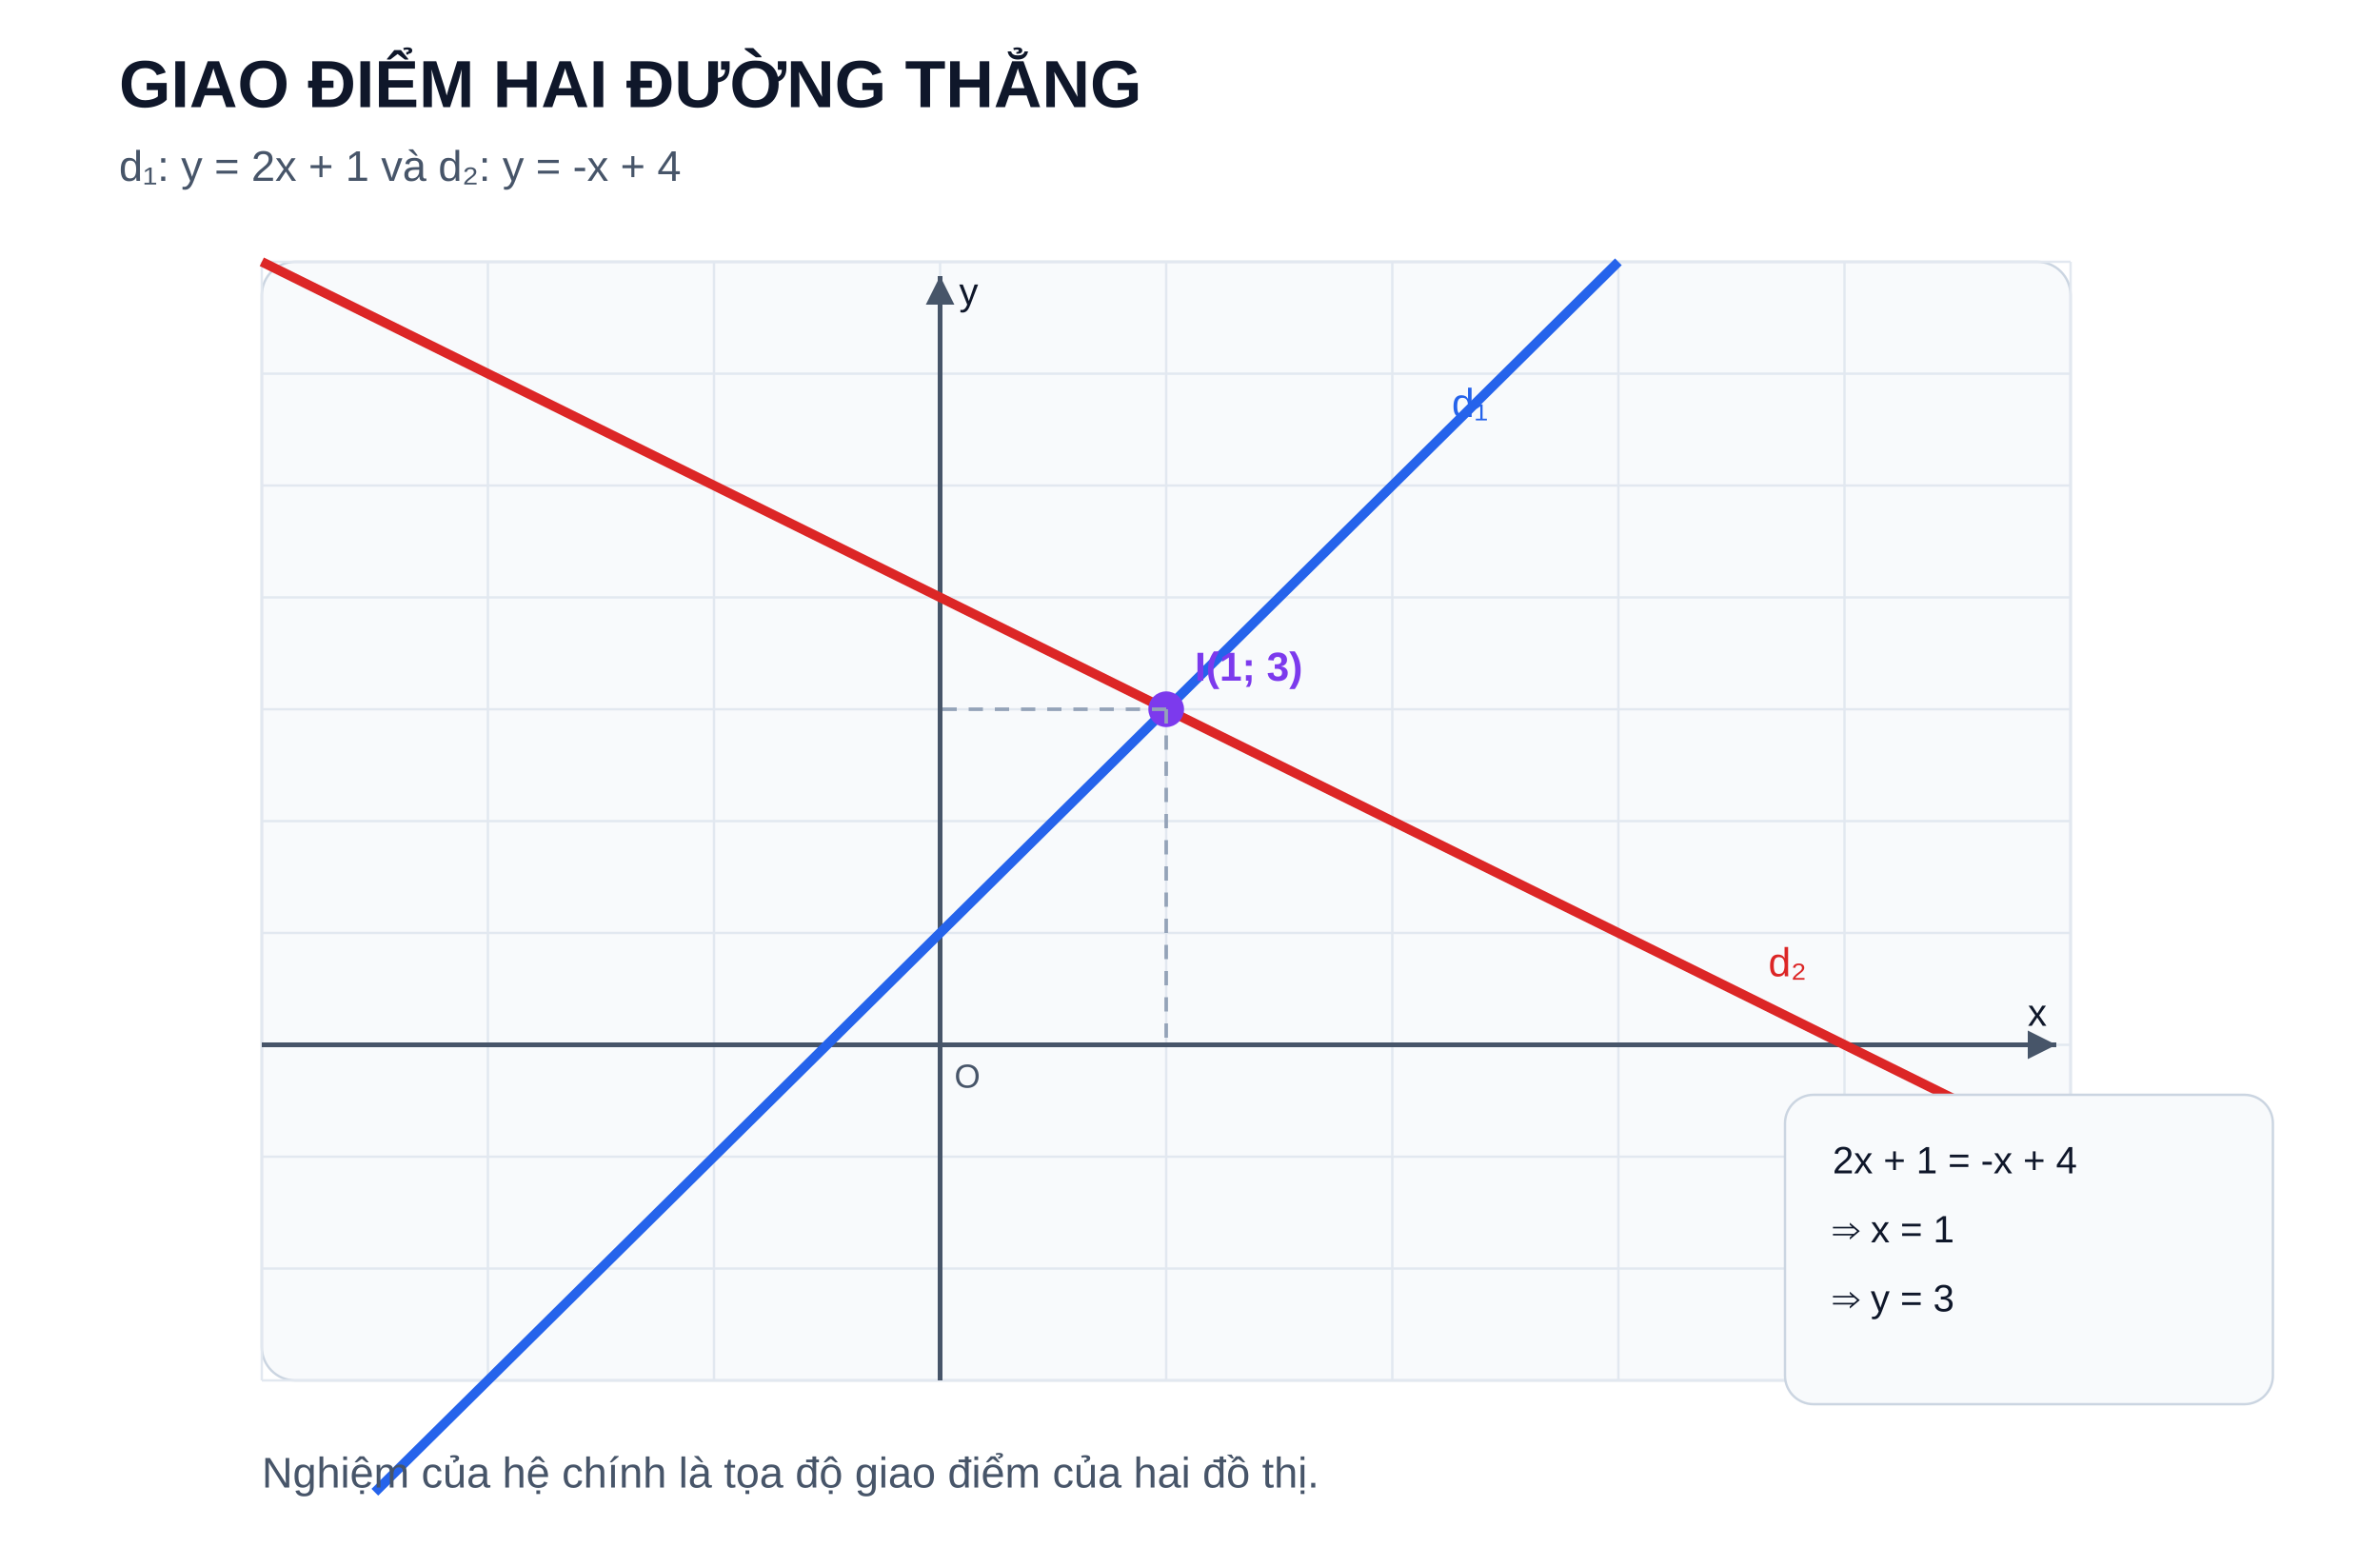
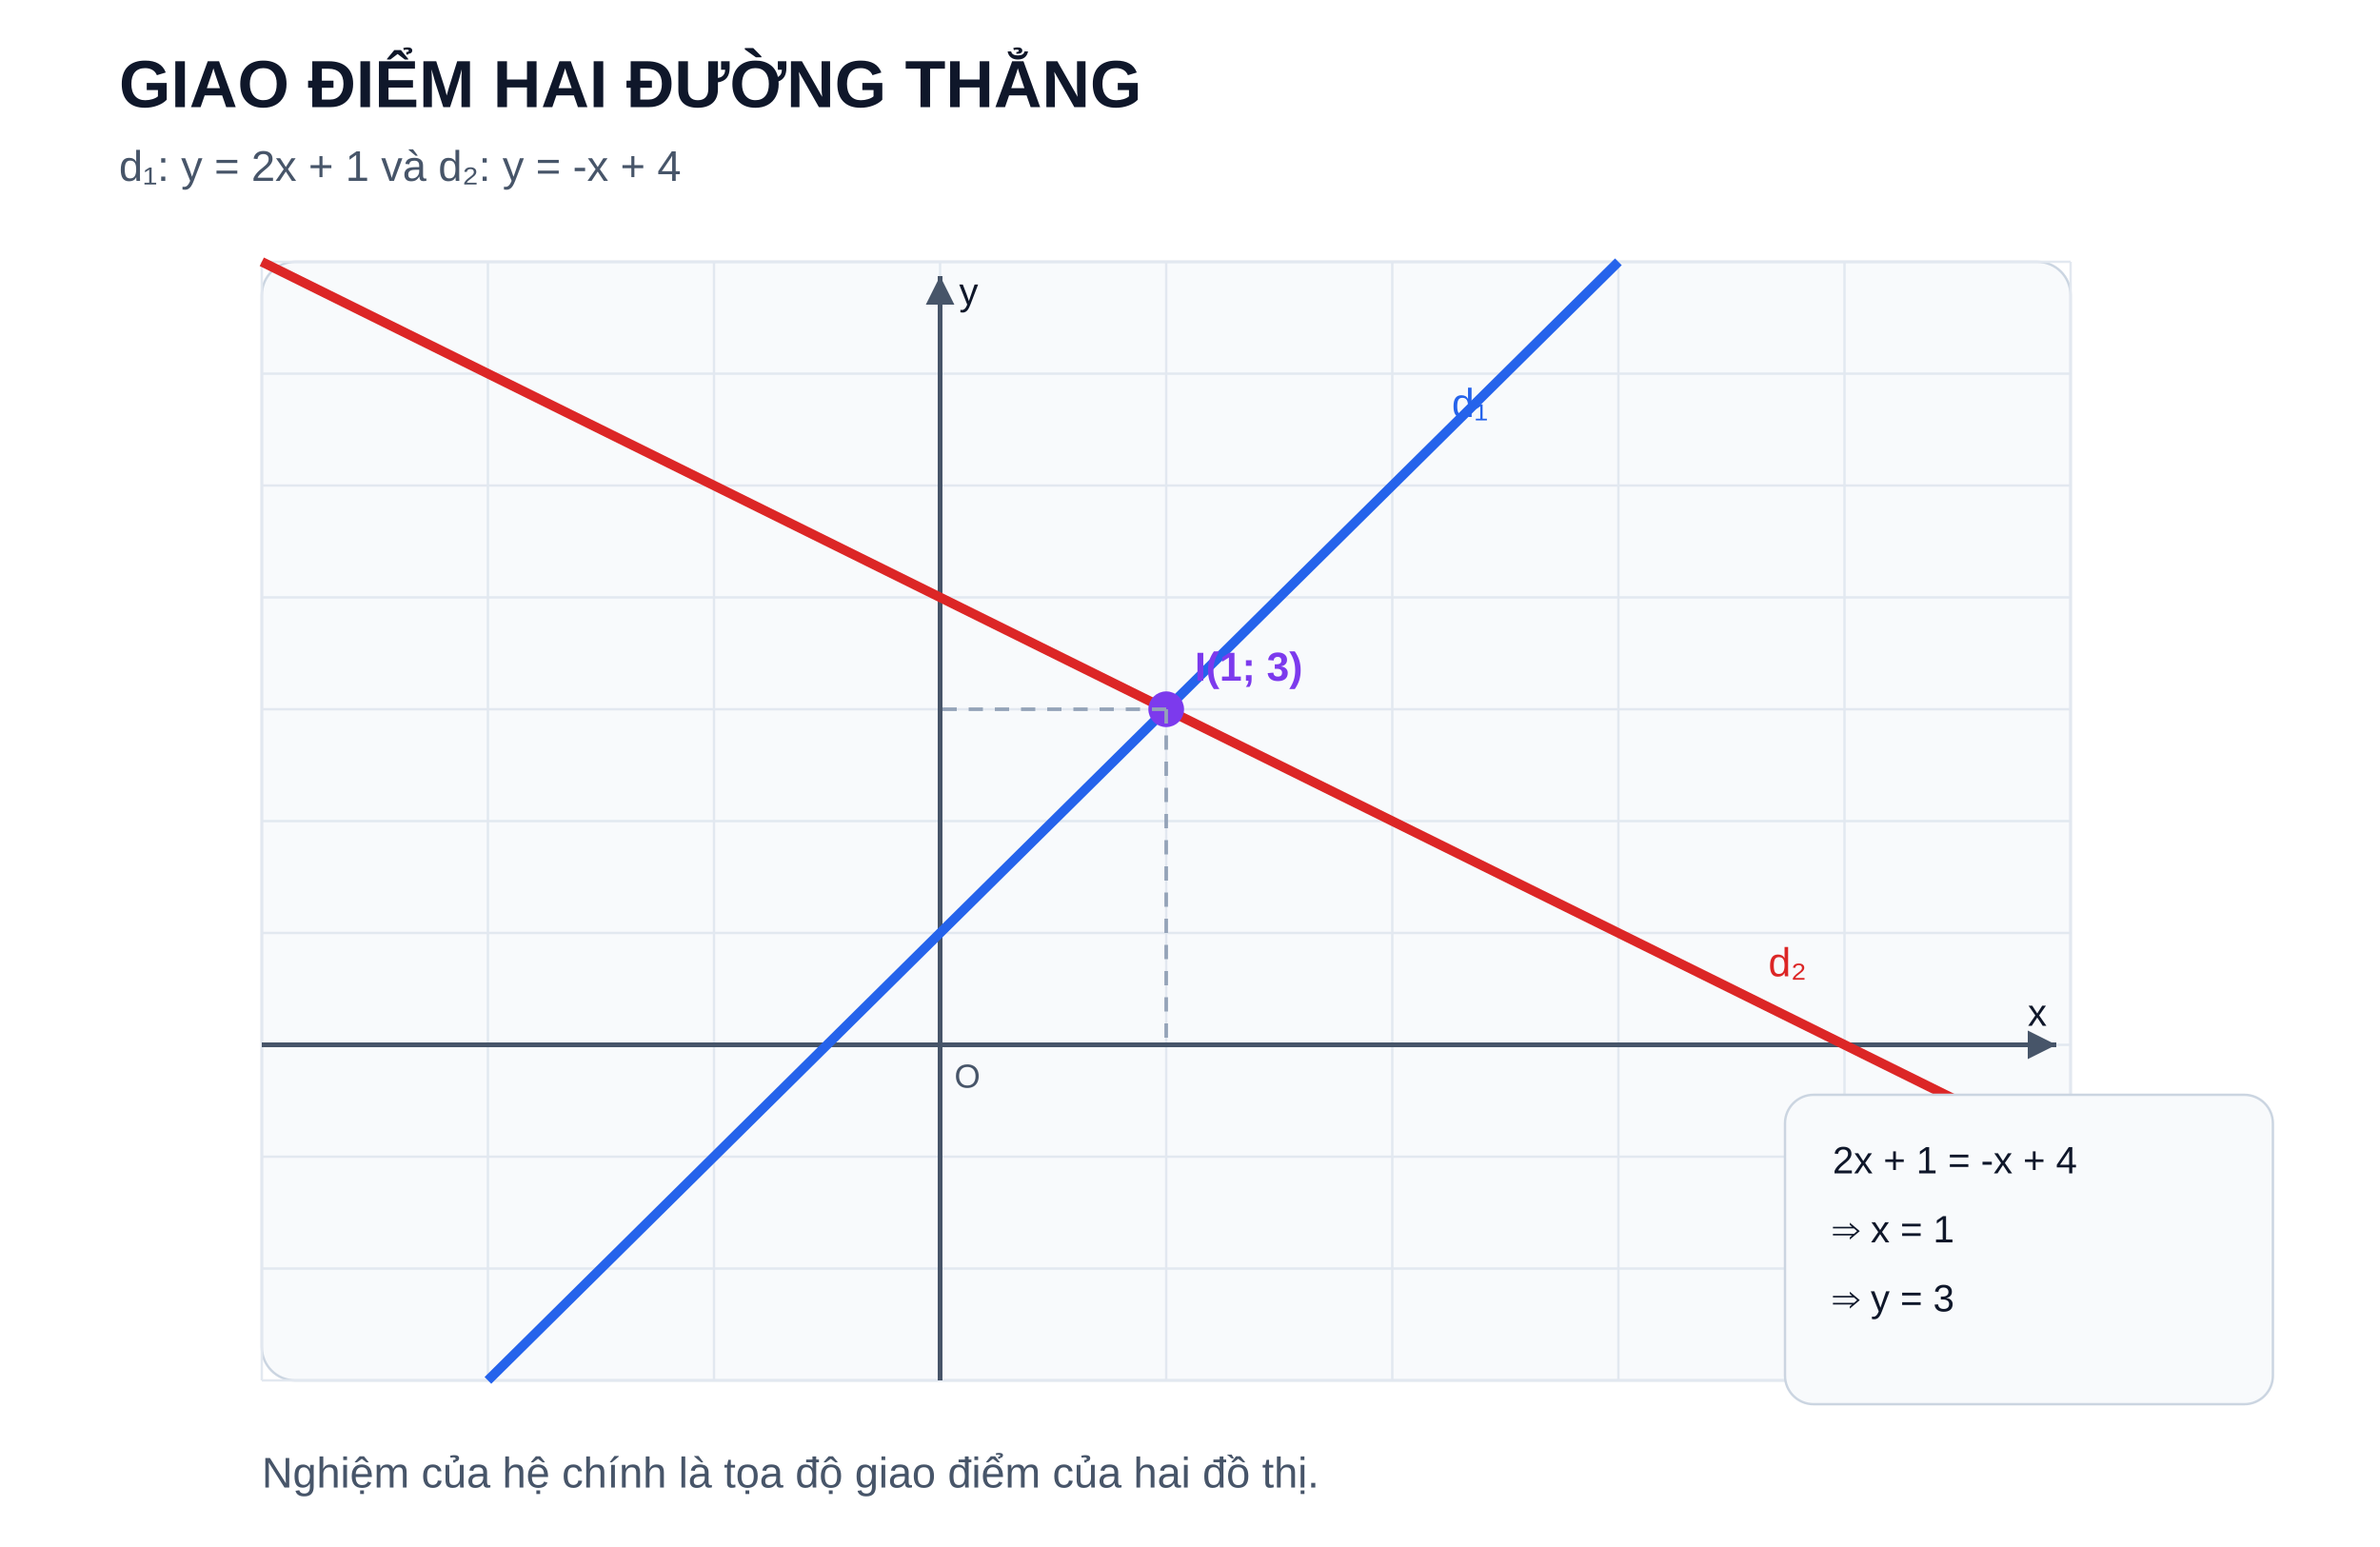
<svg xmlns="http://www.w3.org/2000/svg" width="1000" height="650" viewBox="0 0 1000 650" role="img" aria-labelledby="title desc">
  <rect width="1000" height="650" fill="white" />
  <g font-family="Arial,Helvetica,sans-serif" fill="#0f172a">
    <defs>
      <marker id="arrow" markerWidth="8" markerHeight="8" refX="6" refY="3" orient="auto">
        <path d="M0,0 L0,6 L6,3 z" fill="#475569" />
      </marker>
    </defs>
    <text x="50" y="45" font-size="28" font-weight="700">GIAO ĐIỂM HAI ĐƯỜNG THẲNG</text>
    <text x="50" y="76" font-size="18" fill="#475569">d₁: y = 2x + 1   và   d₂: y = -x + 4</text>
    <rect x="110" y="110" width="760" height="470" rx="14" fill="#f8fafc" stroke="#cbd5e1" />
    <g stroke="#e2e8f0">
      <line x1="110" y1="110" x2="110" y2="580" />
      <line x1="205" y1="110" x2="205" y2="580" />
      <line x1="300" y1="110" x2="300" y2="580" />
      <line x1="395" y1="110" x2="395" y2="580" />
      <line x1="490" y1="110" x2="490" y2="580" />
      <line x1="585" y1="110" x2="585" y2="580" />
      <line x1="680" y1="110" x2="680" y2="580" />
      <line x1="775" y1="110" x2="775" y2="580" />
      <line x1="870" y1="110" x2="870" y2="580" />
      <line x1="110" y1="580" x2="870" y2="580" />
      <line x1="110" y1="533" x2="870" y2="533" />
      <line x1="110" y1="486" x2="870" y2="486" />
      <line x1="110" y1="439" x2="870" y2="439" />
      <line x1="110" y1="392" x2="870" y2="392" />
      <line x1="110" y1="345" x2="870" y2="345" />
      <line x1="110" y1="298" x2="870" y2="298" />
      <line x1="110" y1="251" x2="870" y2="251" />
      <line x1="110" y1="204" x2="870" y2="204" />
      <line x1="110" y1="157" x2="870" y2="157" />
      <line x1="110" y1="110" x2="870" y2="110" />
    </g>
    <line x1="395" y1="580" x2="395" y2="116" stroke="#475569" stroke-width="2" marker-end="url(#arrow)" />
    <text x="403" y="128" font-size="16">y</text>
    <line x1="110" y1="439" x2="864" y2="439" stroke="#475569" stroke-width="2" marker-end="url(#arrow)" />
    <text x="852" y="431" font-size="16">x</text>
    <text x="401" y="457" font-size="14" fill="#475569">O</text>
-     <line x1="157.5" y1="627" x2="680" y2="110" stroke="#2563eb" stroke-width="4" />
+     <line x1="205" y1="580" x2="680" y2="110" stroke="#2563eb" stroke-width="4" />
    <line x1="110" y1="110" x2="870" y2="486" stroke="#dc2626" stroke-width="4" />
    <circle cx="490" cy="298" r="6" fill="#7c3aed" stroke="#7c3aed" stroke-width="3" />
    <text x="502" y="286" font-size="17" font-weight="700" fill="#7c3aed">I(1; 3)</text>
    <line x1="490" y1="298" x2="490" y2="439" stroke="#94a3b8" stroke-width="1.5" stroke-dasharray="6 5" />
    <line x1="490" y1="298" x2="395" y2="298" stroke="#94a3b8" stroke-width="1.5" stroke-dasharray="6 5" />
    <text x="610" y="175.2" font-size="17" fill="#2563eb">d₁</text>
    <text x="743" y="410.2" font-size="17" fill="#dc2626">d₂</text>
    <rect x="750" y="460" width="205" height="130" rx="12" fill="#f8fafc" stroke="#cbd5e1" />
    <text x="770" y="493" font-size="16">2x + 1 = -x + 4</text>
    <text x="770" y="522" font-size="16">⇒ x = 1</text>
    <text x="770" y="551" font-size="16">⇒ y = 3</text>
    <text x="110" y="625" font-size="18" fill="#475569">Nghiệm của hệ chính là tọa độ giao điểm của hai đồ thị.</text>
  </g>
</svg>
